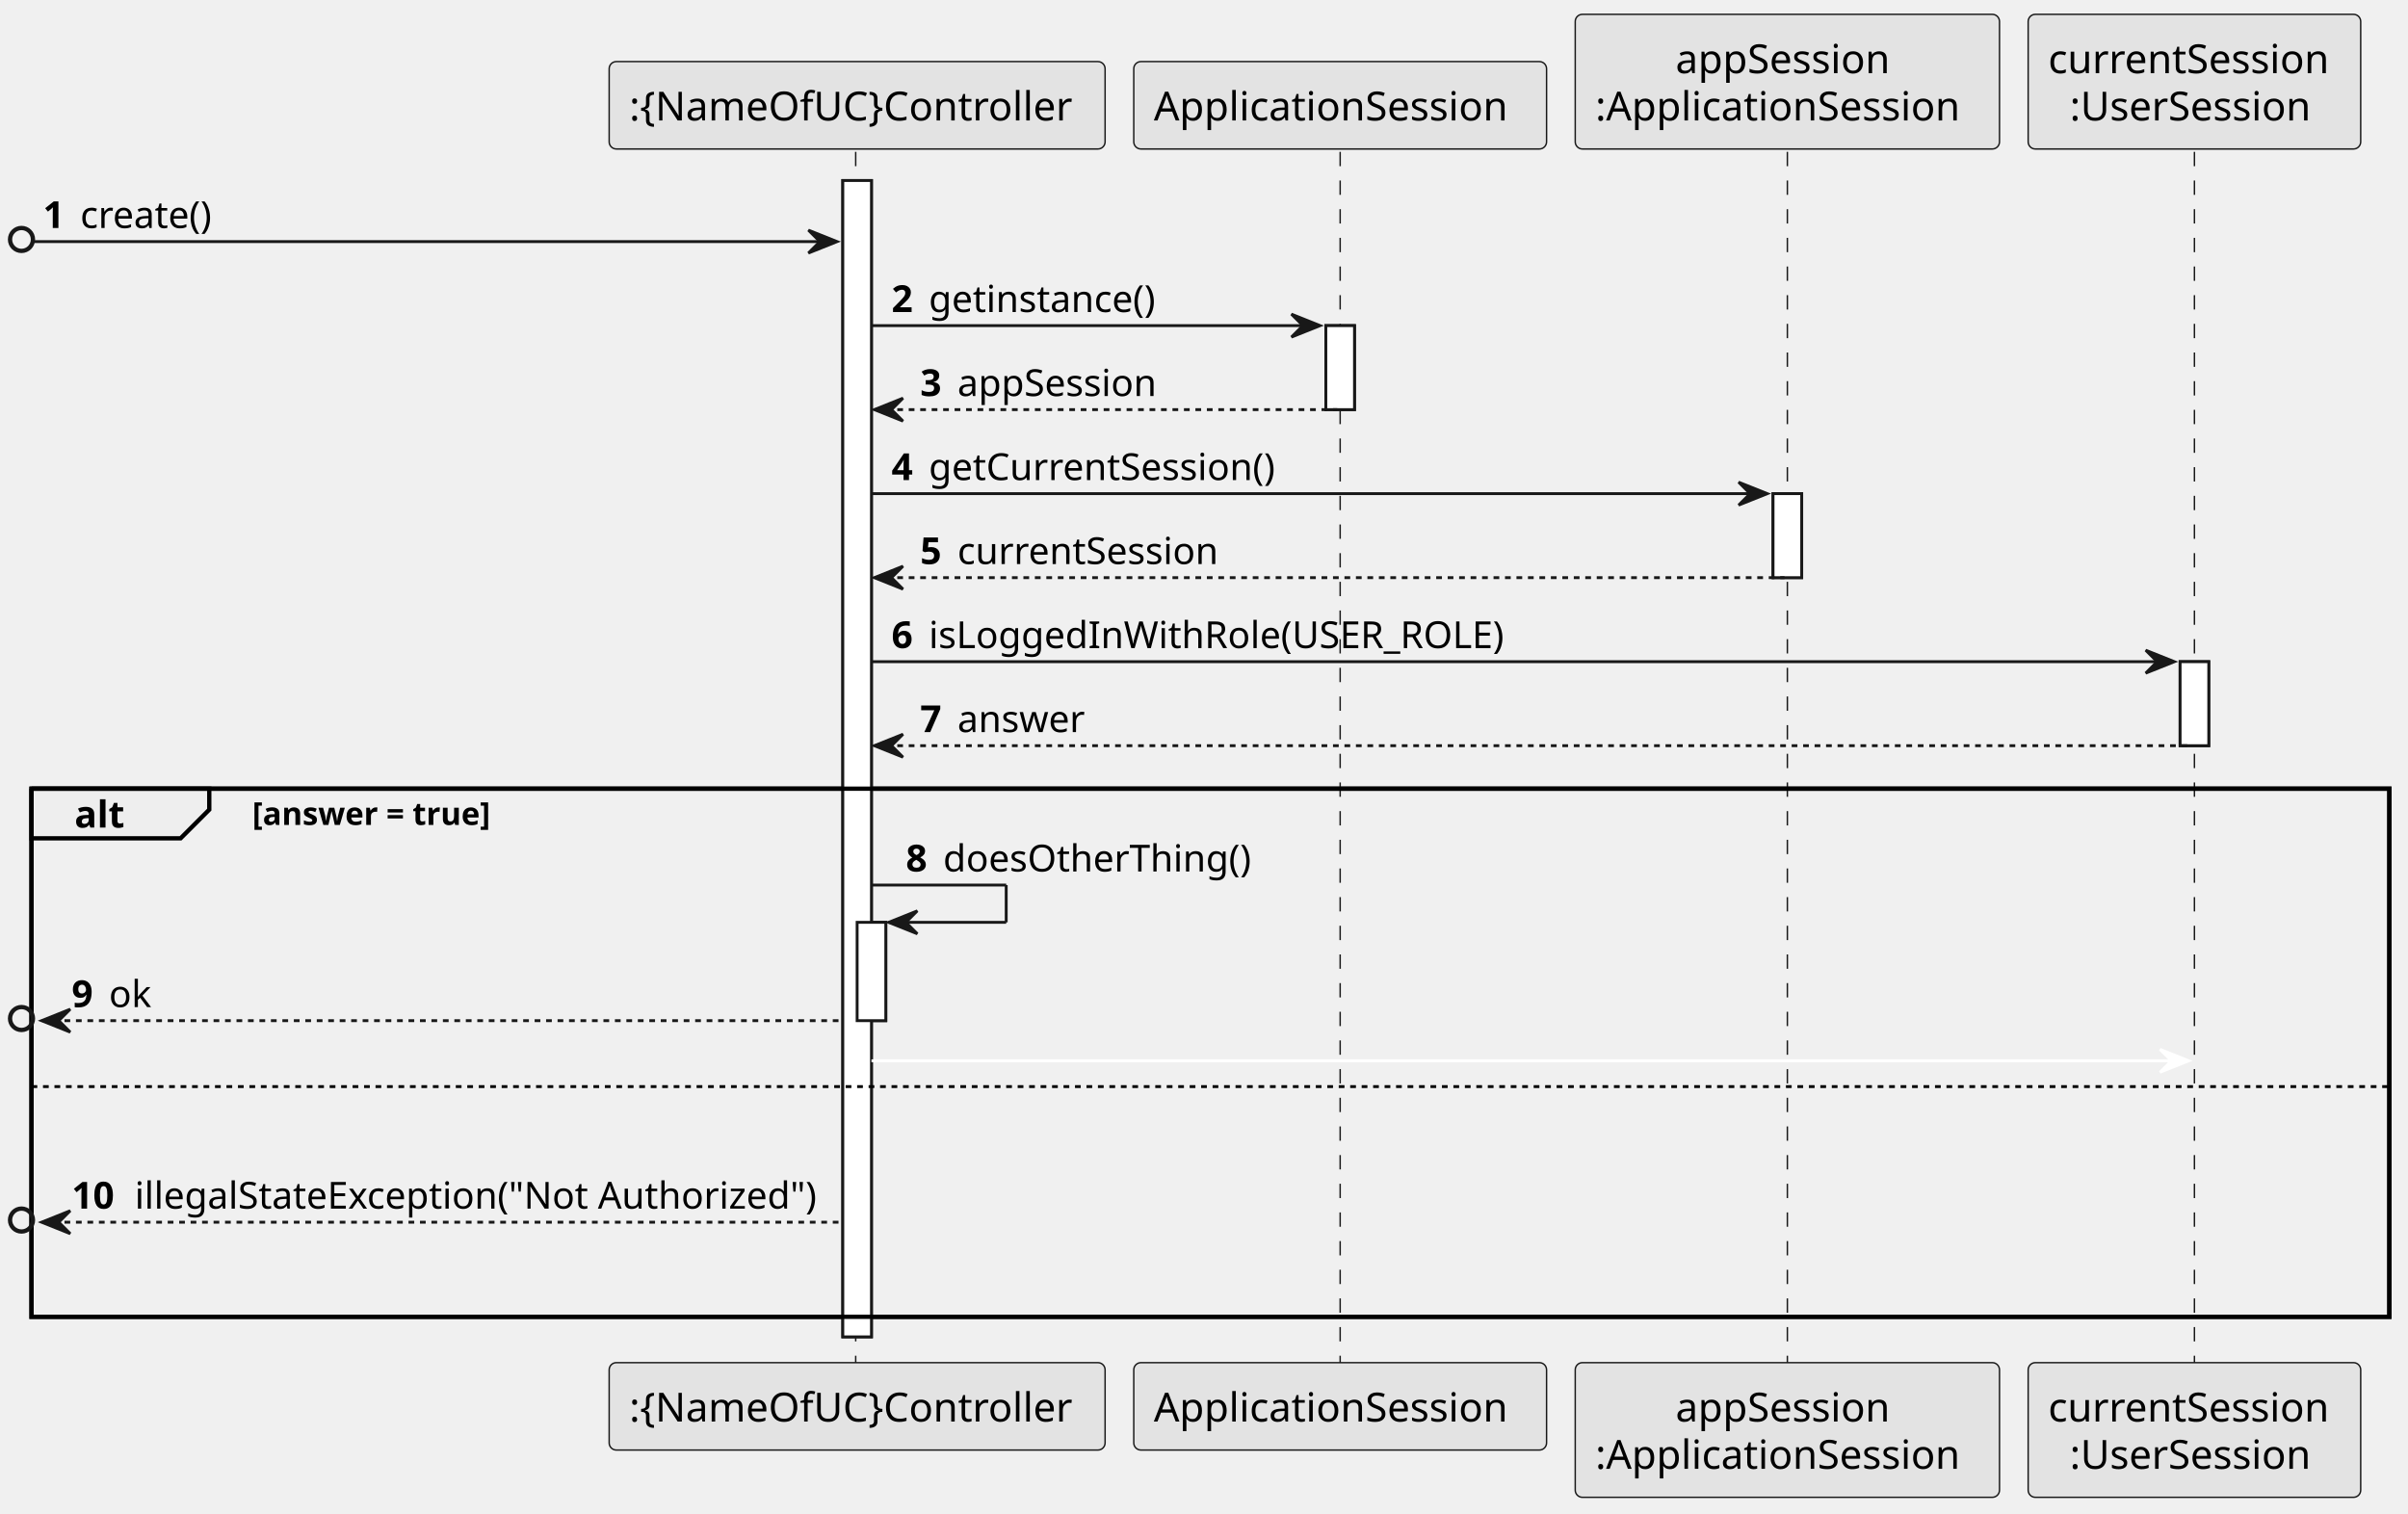
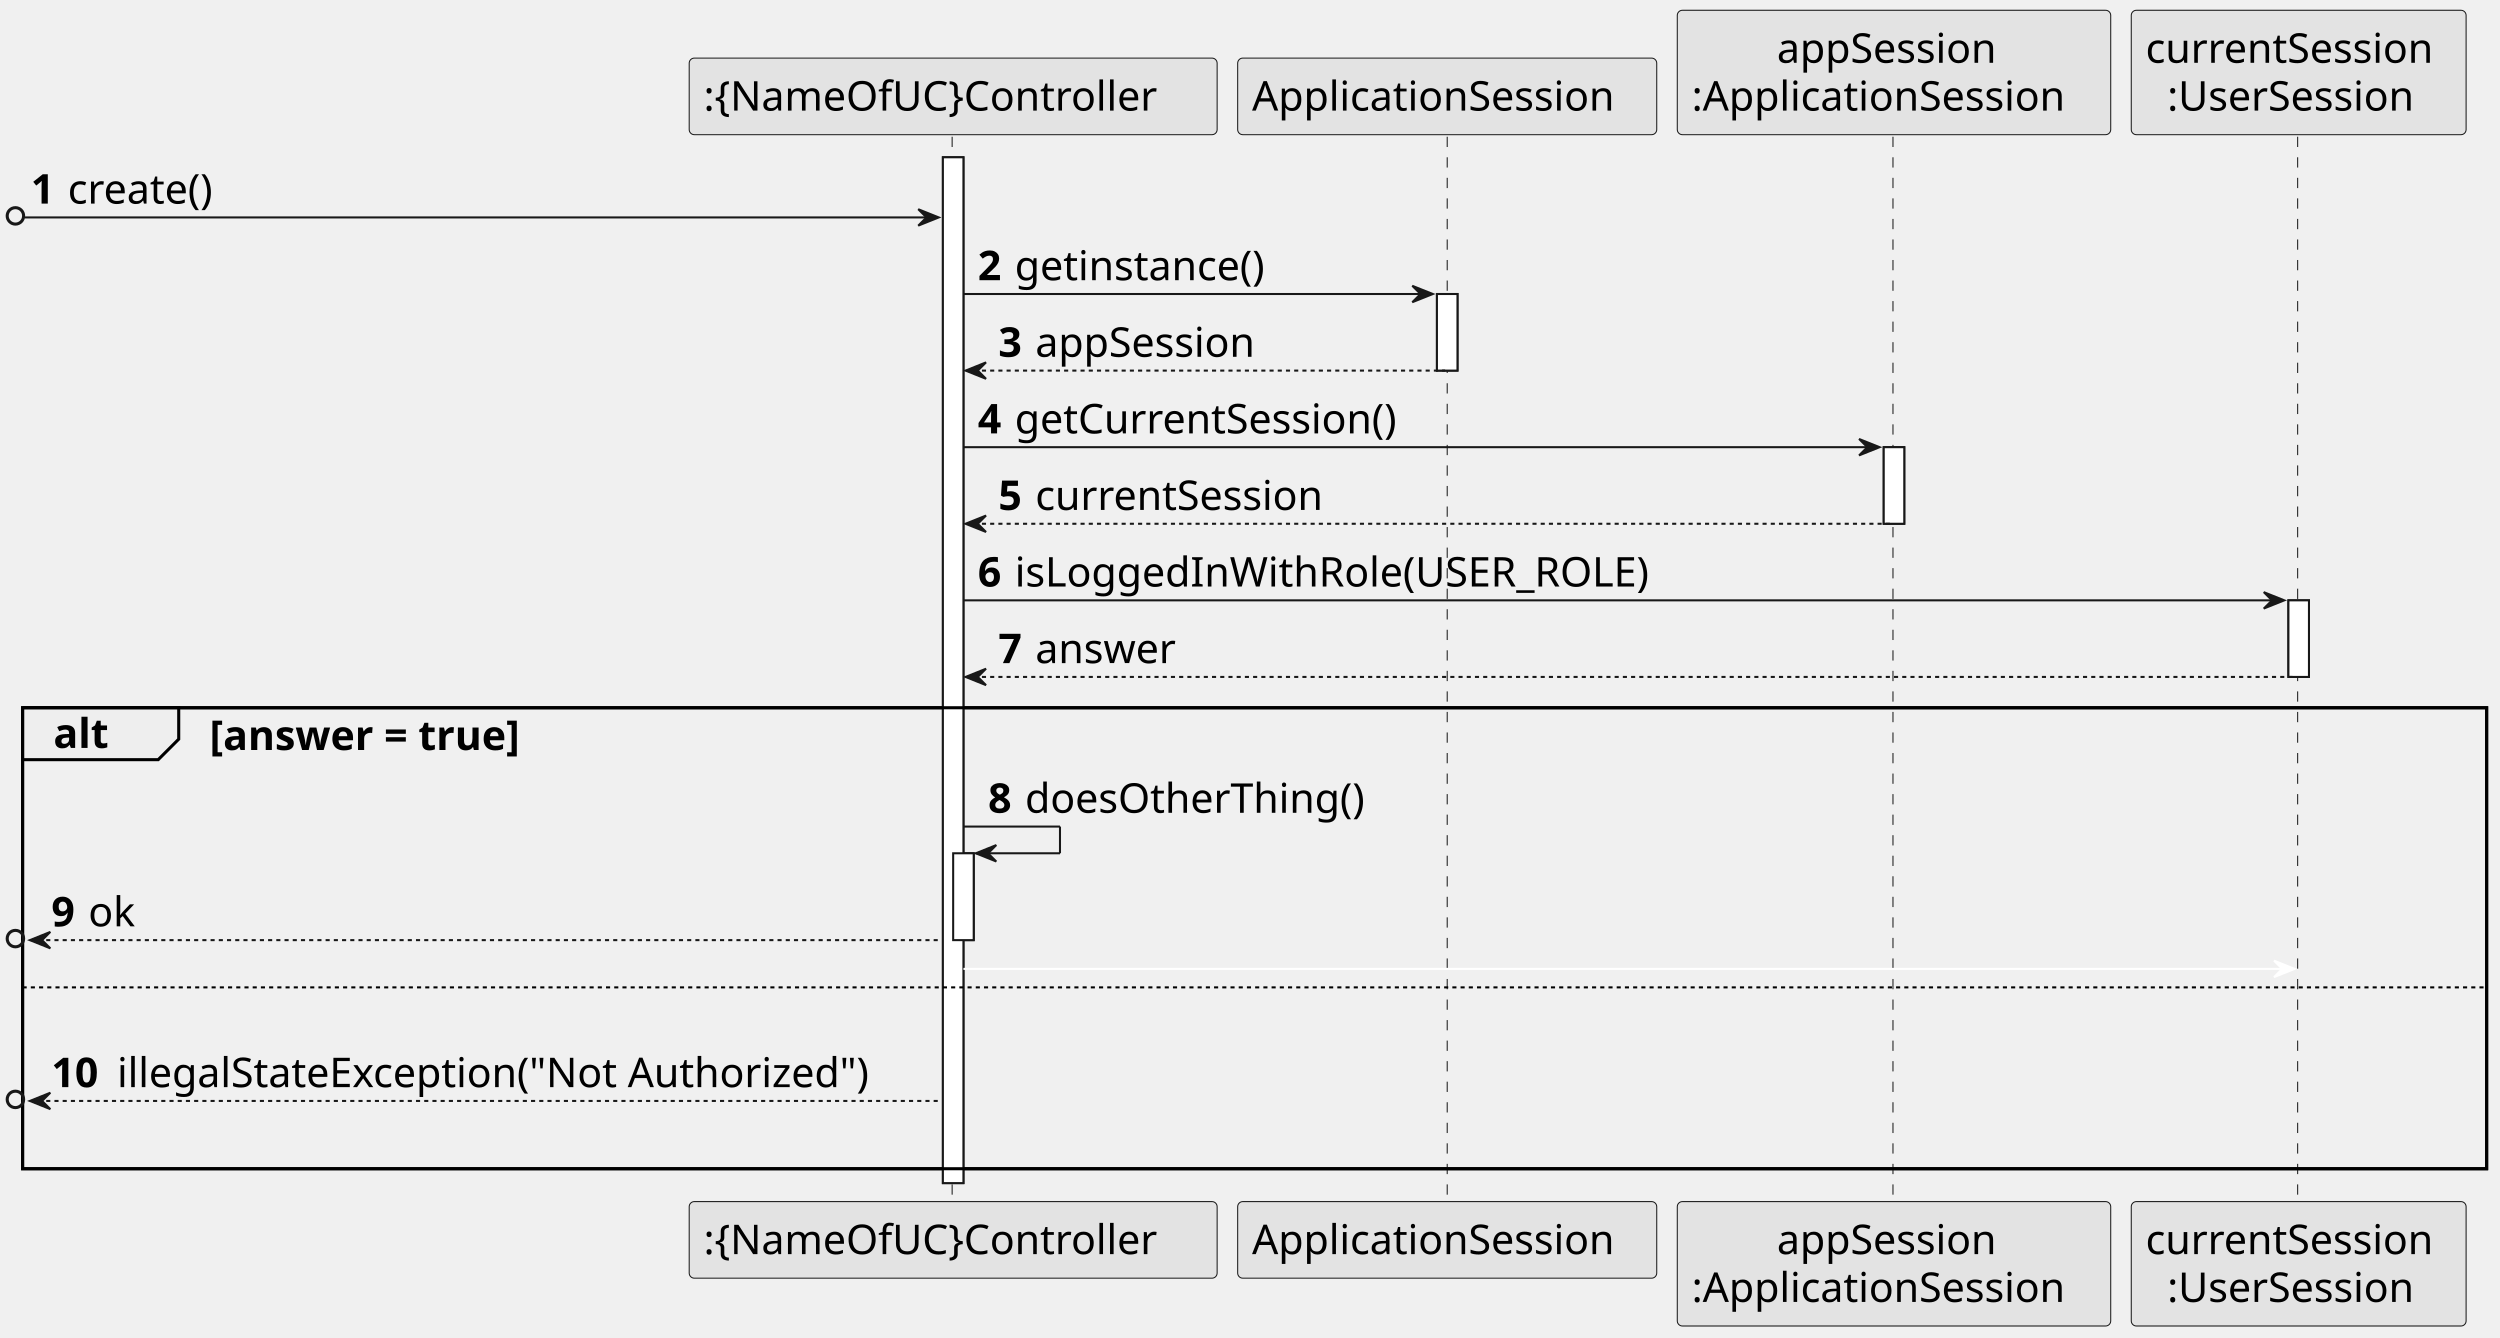
- <svg xmlns="http://www.w3.org/2000/svg" contentStyleType="text/css" height="528px" preserveAspectRatio="none" style="width:840px;height:528px;background:#FFFFFF;" version="1.1" viewBox="0 0 840 528" width="840px" zoomAndPan="magnify">
+ <svg xmlns="http://www.w3.org/2000/svg" contentStyleType="text/css" height="651px" preserveAspectRatio="none" style="width:1217px;height:651px;background:#FFFFFF;" version="1.1" viewBox="0 0 1217 651" width="1217px" zoomAndPan="magnify">
  <defs />
  <g>
-     <rect fill="#FFFFFF" height="403.416" style="stroke:#181818;stroke-width:1.0;" width="10" x="294" y="62.977" />
-     <rect fill="#FFFFFF" height="34.31" style="stroke:#181818;stroke-width:1.0;" width="10" x="299" y="321.772" />
-     <rect fill="#FFFFFF" height="29.311" style="stroke:#181818;stroke-width:1.0;" width="10" x="462.5" y="113.598" />
-     <rect fill="#FFFFFF" height="29.311" style="stroke:#181818;stroke-width:1.0;" width="10" x="618.5" y="172.219" />
-     <rect fill="#FFFFFF" height="29.311" style="stroke:#181818;stroke-width:1.0;" width="10" x="760.5" y="230.84" />
-     <rect fill="none" height="184.242" style="stroke:#000000;stroke-width:1.5;" width="822.5" x="11" y="275.15" />
-     <line style="stroke:#181818;stroke-width:0.5;stroke-dasharray:5.0,5.0;" x1="298.5" x2="298.5" y1="52.977" y2="476.393" />
-     <line style="stroke:#181818;stroke-width:0.5;stroke-dasharray:5.0,5.0;" x1="467.5" x2="467.5" y1="52.977" y2="476.393" />
-     <line style="stroke:#181818;stroke-width:0.5;stroke-dasharray:5.0,5.0;" x1="623.5" x2="623.5" y1="52.977" y2="476.393" />
-     <line style="stroke:#181818;stroke-width:0.5;stroke-dasharray:5.0,5.0;" x1="765.5" x2="765.5" y1="52.977" y2="476.393" />
-     <rect fill="#E3E3E3" height="30.488" rx="2.5" ry="2.5" style="stroke:#181818;stroke-width:0.5;" width="173" x="212.5" y="21.488" />
-     <text fill="#000000" font-family="sans-serif" font-size="14" lengthAdjust="spacing" textLength="159" x="219.5" y="42.023">:{NameOfUC}Controller</text>
-     <rect fill="#E3E3E3" height="30.488" rx="2.5" ry="2.5" style="stroke:#181818;stroke-width:0.5;" width="173" x="212.5" y="475.393" />
-     <text fill="#000000" font-family="sans-serif" font-size="14" lengthAdjust="spacing" textLength="159" x="219.5" y="495.928">:{NameOfUC}Controller</text>
-     <rect fill="#E3E3E3" height="30.488" rx="2.5" ry="2.5" style="stroke:#181818;stroke-width:0.5;" width="144" x="395.5" y="21.488" />
-     <text fill="#000000" font-family="sans-serif" font-size="14" lengthAdjust="spacing" textLength="130" x="402.5" y="42.023">ApplicationSession</text>
-     <rect fill="#E3E3E3" height="30.488" rx="2.5" ry="2.5" style="stroke:#181818;stroke-width:0.5;" width="144" x="395.5" y="475.393" />
-     <text fill="#000000" font-family="sans-serif" font-size="14" lengthAdjust="spacing" textLength="130" x="402.5" y="495.928">ApplicationSession</text>
-     <rect fill="#E3E3E3" height="46.977" rx="2.5" ry="2.5" style="stroke:#181818;stroke-width:0.5;" width="148" x="549.5" y="5" />
-     <text fill="#000000" font-family="sans-serif" font-size="14" lengthAdjust="spacing" textLength="78" x="584.5" y="25.535">appSession</text>
-     <text fill="#000000" font-family="sans-serif" font-size="14" lengthAdjust="spacing" textLength="134" x="556.5" y="42.023">:ApplicationSession</text>
-     <rect fill="#E3E3E3" height="46.977" rx="2.5" ry="2.5" style="stroke:#181818;stroke-width:0.5;" width="148" x="549.5" y="475.393" />
-     <text fill="#000000" font-family="sans-serif" font-size="14" lengthAdjust="spacing" textLength="78" x="584.5" y="495.928">appSession</text>
-     <text fill="#000000" font-family="sans-serif" font-size="14" lengthAdjust="spacing" textLength="134" x="556.5" y="512.416">:ApplicationSession</text>
-     <rect fill="#E3E3E3" height="46.977" rx="2.5" ry="2.5" style="stroke:#181818;stroke-width:0.5;" width="116" x="707.5" y="5" />
-     <text fill="#000000" font-family="sans-serif" font-size="14" lengthAdjust="spacing" textLength="102" x="714.5" y="25.535">currentSession</text>
-     <text fill="#000000" font-family="sans-serif" font-size="14" lengthAdjust="spacing" textLength="87" x="722" y="42.023">:UserSession</text>
-     <rect fill="#E3E3E3" height="46.977" rx="2.5" ry="2.5" style="stroke:#181818;stroke-width:0.5;" width="116" x="707.5" y="475.393" />
-     <text fill="#000000" font-family="sans-serif" font-size="14" lengthAdjust="spacing" textLength="102" x="714.5" y="495.928">currentSession</text>
-     <text fill="#000000" font-family="sans-serif" font-size="14" lengthAdjust="spacing" textLength="87" x="722" y="512.416">:UserSession</text>
-     <rect fill="#FFFFFF" height="403.416" style="stroke:#181818;stroke-width:1.0;" width="10" x="294" y="62.977" />
-     <rect fill="#FFFFFF" height="34.31" style="stroke:#181818;stroke-width:1.0;" width="10" x="299" y="321.772" />
-     <rect fill="#FFFFFF" height="29.311" style="stroke:#181818;stroke-width:1.0;" width="10" x="462.5" y="113.598" />
-     <rect fill="#FFFFFF" height="29.311" style="stroke:#181818;stroke-width:1.0;" width="10" x="618.5" y="172.219" />
-     <rect fill="#FFFFFF" height="29.311" style="stroke:#181818;stroke-width:1.0;" width="10" x="760.5" y="230.84" />
-     <ellipse cx="7.5" cy="83.537" fill="none" rx="4" ry="4" style="stroke:#181818;stroke-width:1.5;" />
-     <polygon fill="#181818" points="282,80.287,292,84.287,282,88.287,286,84.287" style="stroke:#181818;stroke-width:1.0;" />
-     <line style="stroke:#181818;stroke-width:1.0;" x1="12" x2="288" y1="84.287" y2="84.287" />
-     <text fill="#000000" font-family="sans-serif" font-size="13" font-weight="bold" lengthAdjust="spacing" textLength="9" x="15" y="79.545">1</text>
-     <text fill="#000000" font-family="sans-serif" font-size="13" lengthAdjust="spacing" textLength="46" x="28" y="79.545">create()</text>
-     <polygon fill="#181818" points="450.5,109.598,460.5,113.598,450.5,117.598,454.5,113.598" style="stroke:#181818;stroke-width:1.0;" />
-     <line style="stroke:#181818;stroke-width:1.0;" x1="304" x2="456.5" y1="113.598" y2="113.598" />
-     <text fill="#000000" font-family="sans-serif" font-size="13" font-weight="bold" lengthAdjust="spacing" textLength="9" x="311" y="108.856">2</text>
-     <text fill="#000000" font-family="sans-serif" font-size="13" lengthAdjust="spacing" textLength="81" x="324" y="108.856">getinstance()</text>
-     <polygon fill="#181818" points="315,138.908,305,142.908,315,146.908,311,142.908" style="stroke:#181818;stroke-width:1.0;" />
-     <line style="stroke:#181818;stroke-width:1.0;stroke-dasharray:2.0,2.0;" x1="309" x2="466.5" y1="142.908" y2="142.908" />
-     <text fill="#000000" font-family="sans-serif" font-size="13" font-weight="bold" lengthAdjust="spacing" textLength="9" x="321" y="138.166">3</text>
-     <text fill="#000000" font-family="sans-serif" font-size="13" lengthAdjust="spacing" textLength="71" x="334" y="138.166">appSession</text>
-     <polygon fill="#181818" points="606.5,168.219,616.5,172.219,606.5,176.219,610.5,172.219" style="stroke:#181818;stroke-width:1.0;" />
-     <line style="stroke:#181818;stroke-width:1.0;" x1="304" x2="612.5" y1="172.219" y2="172.219" />
-     <text fill="#000000" font-family="sans-serif" font-size="13" font-weight="bold" lengthAdjust="spacing" textLength="9" x="311" y="167.477">4</text>
-     <text fill="#000000" font-family="sans-serif" font-size="13" lengthAdjust="spacing" textLength="123" x="324" y="167.477">getCurrentSession()</text>
-     <polygon fill="#181818" points="315,197.529,305,201.529,315,205.529,311,201.529" style="stroke:#181818;stroke-width:1.0;" />
-     <line style="stroke:#181818;stroke-width:1.0;stroke-dasharray:2.0,2.0;" x1="309" x2="622.5" y1="201.529" y2="201.529" />
-     <text fill="#000000" font-family="sans-serif" font-size="13" font-weight="bold" lengthAdjust="spacing" textLength="9" x="321" y="196.787">5</text>
-     <text fill="#000000" font-family="sans-serif" font-size="13" lengthAdjust="spacing" textLength="93" x="334" y="196.787">currentSession</text>
-     <polygon fill="#181818" points="748.5,226.84,758.5,230.84,748.5,234.84,752.5,230.84" style="stroke:#181818;stroke-width:1.0;" />
-     <line style="stroke:#181818;stroke-width:1.0;" x1="304" x2="754.5" y1="230.84" y2="230.84" />
-     <text fill="#000000" font-family="sans-serif" font-size="13" font-weight="bold" lengthAdjust="spacing" textLength="9" x="311" y="226.098">6</text>
-     <text fill="#000000" font-family="sans-serif" font-size="13" lengthAdjust="spacing" textLength="202" x="324" y="226.098">isLoggedInWithRole(USER_ROLE)</text>
-     <polygon fill="#181818" points="315,256.15,305,260.15,315,264.15,311,260.15" style="stroke:#181818;stroke-width:1.0;" />
-     <line style="stroke:#181818;stroke-width:1.0;stroke-dasharray:2.0,2.0;" x1="309" x2="764.5" y1="260.15" y2="260.15" />
-     <text fill="#000000" font-family="sans-serif" font-size="13" font-weight="bold" lengthAdjust="spacing" textLength="9" x="321" y="255.408">7</text>
-     <text fill="#000000" font-family="sans-serif" font-size="13" lengthAdjust="spacing" textLength="44" x="334" y="255.408">answer</text>
-     <path d="M11,275.15 L73,275.15 L73,282.461 L63,292.461 L11,292.461 L11,275.15 " fill="#EEEEEE" style="stroke:#000000;stroke-width:1.5;" />
-     <rect fill="none" height="184.242" style="stroke:#000000;stroke-width:1.5;" width="822.5" x="11" y="275.15" />
-     <text fill="#000000" font-family="sans-serif" font-size="13" font-weight="bold" lengthAdjust="spacing" textLength="17" x="26" y="288.719">alt</text>
-     <text fill="#000000" font-family="sans-serif" font-size="11" font-weight="bold" lengthAdjust="spacing" textLength="86" x="88" y="287.785">[answer = true]</text>
-     <line style="stroke:#181818;stroke-width:1.0;" x1="304" x2="351" y1="308.772" y2="308.772" />
-     <line style="stroke:#181818;stroke-width:1.0;" x1="351" x2="351" y1="308.772" y2="321.772" />
-     <line style="stroke:#181818;stroke-width:1.0;" x1="310" x2="351" y1="321.772" y2="321.772" />
-     <polygon fill="#181818" points="320,317.772,310,321.772,320,325.772,316,321.772" style="stroke:#181818;stroke-width:1.0;" />
-     <text fill="#000000" font-family="sans-serif" font-size="13" font-weight="bold" lengthAdjust="spacing" textLength="9" x="316" y="304.029">8</text>
-     <text fill="#000000" font-family="sans-serif" font-size="13" lengthAdjust="spacing" textLength="109" x="329" y="304.029">doesOtherThing()</text>
-     <ellipse cx="7.5" cy="355.332" fill="none" rx="4" ry="4" style="stroke:#181818;stroke-width:1.5;" />
-     <polygon fill="#181818" points="24.5,352.082,14.5,356.082,24.5,360.082,20.5,356.082" style="stroke:#181818;stroke-width:1.0;" />
-     <line style="stroke:#181818;stroke-width:1.0;stroke-dasharray:2.0,2.0;" x1="22.5" x2="293" y1="356.082" y2="356.082" />
-     <text fill="#000000" font-family="sans-serif" font-size="13" font-weight="bold" lengthAdjust="spacing" textLength="9" x="25" y="351.34">9</text>
-     <text fill="#000000" font-family="sans-serif" font-size="13" lengthAdjust="spacing" textLength="16" x="38" y="351.34">ok</text>
-     <polygon fill="#FFFFFF" points="753.5,366.082,763.5,370.082,753.5,374.082,757.5,370.082" style="stroke:#FFFFFF;stroke-width:1.0;" />
-     <line style="stroke:#FFFFFF;stroke-width:1.0;" x1="304" x2="759.5" y1="370.082" y2="370.082" />
-     <line style="stroke:#000000;stroke-width:1.0;stroke-dasharray:2.0,2.0;" x1="11" x2="833.5" y1="379.082" y2="379.082" />
-     <ellipse cx="7.5" cy="425.643" fill="none" rx="4" ry="4" style="stroke:#181818;stroke-width:1.5;" />
-     <polygon fill="#181818" points="24.5,422.393,14.5,426.393,24.5,430.393,20.5,426.393" style="stroke:#181818;stroke-width:1.0;" />
-     <line style="stroke:#181818;stroke-width:1.0;stroke-dasharray:2.0,2.0;" x1="22.5" x2="293" y1="426.393" y2="426.393" />
-     <text fill="#000000" font-family="sans-serif" font-size="13" font-weight="bold" lengthAdjust="spacing" textLength="18" x="25" y="421.65">10</text>
-     <text fill="#000000" font-family="sans-serif" font-size="13" lengthAdjust="spacing" textLength="245" x="47" y="421.65">illegalStateException("Not Authorized")</text>
+     <rect fill="#FFFFFF" height="499.375" style="stroke:#181818;stroke-width:1.0;" width="10" x="459" y="76.562" />
+     <rect fill="#FFFFFF" height="42.281" style="stroke:#181818;stroke-width:1.0;" width="10" x="464" y="415.375" />
+     <rect fill="#FFFFFF" height="37.281" style="stroke:#181818;stroke-width:1.0;" width="10" x="699.5" y="143.125" />
+     <rect fill="#FFFFFF" height="37.281" style="stroke:#181818;stroke-width:1.0;" width="10" x="917" y="217.688" />
+     <rect fill="#FFFFFF" height="37.281" style="stroke:#181818;stroke-width:1.0;" width="10" x="1114" y="292.25" />
+     <rect fill="none" height="224.406" style="stroke:#000000;stroke-width:1.5;" width="1199.5" x="11" y="344.531" />
+     <line style="stroke:#181818;stroke-width:0.5;stroke-dasharray:5.0,5.0;" x1="463.5" x2="463.5" y1="66.562" y2="585.938" />
+     <line style="stroke:#181818;stroke-width:0.5;stroke-dasharray:5.0,5.0;" x1="704.5" x2="704.5" y1="66.562" y2="585.938" />
+     <line style="stroke:#181818;stroke-width:0.5;stroke-dasharray:5.0,5.0;" x1="921.5" x2="921.5" y1="66.562" y2="585.938" />
+     <line style="stroke:#181818;stroke-width:0.5;stroke-dasharray:5.0,5.0;" x1="1118.5" x2="1118.5" y1="66.562" y2="585.938" />
+     <rect fill="#E3E3E3" height="37.281" rx="2.5" ry="2.5" style="stroke:#181818;stroke-width:0.5;" width="257" x="335.5" y="28.281" />
+     <text fill="#000000" font-family="sans-serif" font-size="20" lengthAdjust="spacing" textLength="243" x="342.5" y="53.846">:{NameOfUC}Controller</text>
+     <rect fill="#E3E3E3" height="37.281" rx="2.5" ry="2.5" style="stroke:#181818;stroke-width:0.5;" width="257" x="335.5" y="584.938" />
+     <text fill="#000000" font-family="sans-serif" font-size="20" lengthAdjust="spacing" textLength="243" x="342.5" y="610.502">:{NameOfUC}Controller</text>
+     <rect fill="#E3E3E3" height="37.281" rx="2.5" ry="2.5" style="stroke:#181818;stroke-width:0.5;" width="204" x="602.5" y="28.281" />
+     <text fill="#000000" font-family="sans-serif" font-size="20" lengthAdjust="spacing" textLength="190" x="609.5" y="53.846">ApplicationSession</text>
+     <rect fill="#E3E3E3" height="37.281" rx="2.5" ry="2.5" style="stroke:#181818;stroke-width:0.5;" width="204" x="602.5" y="584.938" />
+     <text fill="#000000" font-family="sans-serif" font-size="20" lengthAdjust="spacing" textLength="190" x="609.5" y="610.502">ApplicationSession</text>
+     <rect fill="#E3E3E3" height="60.562" rx="2.5" ry="2.5" style="stroke:#181818;stroke-width:0.5;" width="211" x="816.5" y="5" />
+     <text fill="#000000" font-family="sans-serif" font-size="20" lengthAdjust="spacing" textLength="114" x="865" y="30.564">appSession</text>
+     <text fill="#000000" font-family="sans-serif" font-size="20" lengthAdjust="spacing" textLength="197" x="823.5" y="53.846">:ApplicationSession</text>
+     <rect fill="#E3E3E3" height="60.562" rx="2.5" ry="2.5" style="stroke:#181818;stroke-width:0.5;" width="211" x="816.5" y="584.938" />
+     <text fill="#000000" font-family="sans-serif" font-size="20" lengthAdjust="spacing" textLength="114" x="865" y="610.502">appSession</text>
+     <text fill="#000000" font-family="sans-serif" font-size="20" lengthAdjust="spacing" textLength="197" x="823.5" y="633.783">:ApplicationSession</text>
+     <rect fill="#E3E3E3" height="60.562" rx="2.5" ry="2.5" style="stroke:#181818;stroke-width:0.5;" width="163" x="1037.5" y="5" />
+     <text fill="#000000" font-family="sans-serif" font-size="20" lengthAdjust="spacing" textLength="149" x="1044.5" y="30.564">currentSession</text>
+     <text fill="#000000" font-family="sans-serif" font-size="20" lengthAdjust="spacing" textLength="128" x="1055" y="53.846">:UserSession</text>
+     <rect fill="#E3E3E3" height="60.562" rx="2.5" ry="2.5" style="stroke:#181818;stroke-width:0.5;" width="163" x="1037.5" y="584.938" />
+     <text fill="#000000" font-family="sans-serif" font-size="20" lengthAdjust="spacing" textLength="149" x="1044.5" y="610.502">currentSession</text>
+     <text fill="#000000" font-family="sans-serif" font-size="20" lengthAdjust="spacing" textLength="128" x="1055" y="633.783">:UserSession</text>
+     <rect fill="#FFFFFF" height="499.375" style="stroke:#181818;stroke-width:1.0;" width="10" x="459" y="76.562" />
+     <rect fill="#FFFFFF" height="42.281" style="stroke:#181818;stroke-width:1.0;" width="10" x="464" y="415.375" />
+     <rect fill="#FFFFFF" height="37.281" style="stroke:#181818;stroke-width:1.0;" width="10" x="699.5" y="143.125" />
+     <rect fill="#FFFFFF" height="37.281" style="stroke:#181818;stroke-width:1.0;" width="10" x="917" y="217.688" />
+     <rect fill="#FFFFFF" height="37.281" style="stroke:#181818;stroke-width:1.0;" width="10" x="1114" y="292.25" />
+     <ellipse cx="7.5" cy="105.094" fill="none" rx="4" ry="4" style="stroke:#181818;stroke-width:1.5;" />
+     <polygon fill="#181818" points="447,101.844,457,105.844,447,109.844,451,105.844" style="stroke:#181818;stroke-width:1.0;" />
+     <line style="stroke:#181818;stroke-width:1.0;" x1="12" x2="453" y1="105.844" y2="105.844" />
+     <text fill="#000000" font-family="sans-serif" font-size="20" font-weight="bold" lengthAdjust="spacing" textLength="14" x="15" y="99.127">1</text>
+     <text fill="#000000" font-family="sans-serif" font-size="20" lengthAdjust="spacing" textLength="79" x="33" y="99.127">create()</text>
+     <polygon fill="#181818" points="687.5,139.125,697.5,143.125,687.5,147.125,691.5,143.125" style="stroke:#181818;stroke-width:1.0;" />
+     <line style="stroke:#181818;stroke-width:1.0;" x1="469" x2="693.5" y1="143.125" y2="143.125" />
+     <text fill="#000000" font-family="sans-serif" font-size="20" font-weight="bold" lengthAdjust="spacing" textLength="14" x="476" y="136.408">2</text>
+     <text fill="#000000" font-family="sans-serif" font-size="20" lengthAdjust="spacing" textLength="134" x="494" y="136.408">getinstance()</text>
+     <polygon fill="#181818" points="480,176.406,470,180.406,480,184.406,476,180.406" style="stroke:#181818;stroke-width:1.0;" />
+     <line style="stroke:#181818;stroke-width:1.0;stroke-dasharray:2.0,2.0;" x1="474" x2="703.5" y1="180.406" y2="180.406" />
+     <text fill="#000000" font-family="sans-serif" font-size="20" font-weight="bold" lengthAdjust="spacing" textLength="14" x="486" y="173.69">3</text>
+     <text fill="#000000" font-family="sans-serif" font-size="20" lengthAdjust="spacing" textLength="114" x="504" y="173.69">appSession</text>
+     <polygon fill="#181818" points="905,213.688,915,217.688,905,221.688,909,217.688" style="stroke:#181818;stroke-width:1.0;" />
+     <line style="stroke:#181818;stroke-width:1.0;" x1="469" x2="911" y1="217.688" y2="217.688" />
+     <text fill="#000000" font-family="sans-serif" font-size="20" font-weight="bold" lengthAdjust="spacing" textLength="14" x="476" y="210.971">4</text>
+     <text fill="#000000" font-family="sans-serif" font-size="20" lengthAdjust="spacing" textLength="201" x="494" y="210.971">getCurrentSession()</text>
+     <polygon fill="#181818" points="480,250.969,470,254.969,480,258.969,476,254.969" style="stroke:#181818;stroke-width:1.0;" />
+     <line style="stroke:#181818;stroke-width:1.0;stroke-dasharray:2.0,2.0;" x1="474" x2="921" y1="254.969" y2="254.969" />
+     <text fill="#000000" font-family="sans-serif" font-size="20" font-weight="bold" lengthAdjust="spacing" textLength="14" x="486" y="248.252">5</text>
+     <text fill="#000000" font-family="sans-serif" font-size="20" lengthAdjust="spacing" textLength="149" x="504" y="248.252">currentSession</text>
+     <polygon fill="#181818" points="1102,288.25,1112,292.25,1102,296.25,1106,292.25" style="stroke:#181818;stroke-width:1.0;" />
+     <line style="stroke:#181818;stroke-width:1.0;" x1="469" x2="1108" y1="292.25" y2="292.25" />
+     <text fill="#000000" font-family="sans-serif" font-size="20" font-weight="bold" lengthAdjust="spacing" textLength="14" x="476" y="285.533">6</text>
+     <text fill="#000000" font-family="sans-serif" font-size="20" lengthAdjust="spacing" textLength="335" x="494" y="285.533">isLoggedInWithRole(USER_ROLE)</text>
+     <polygon fill="#181818" points="480,325.531,470,329.531,480,333.531,476,329.531" style="stroke:#181818;stroke-width:1.0;" />
+     <line style="stroke:#181818;stroke-width:1.0;stroke-dasharray:2.0,2.0;" x1="474" x2="1118" y1="329.531" y2="329.531" />
+     <text fill="#000000" font-family="sans-serif" font-size="20" font-weight="bold" lengthAdjust="spacing" textLength="14" x="486" y="322.815">7</text>
+     <text fill="#000000" font-family="sans-serif" font-size="20" lengthAdjust="spacing" textLength="72" x="504" y="322.815">answer</text>
+     <path d="M11,344.531 L87,344.531 L87,359.812 L77,369.812 L11,369.812 L11,344.531 " fill="#EEEEEE" style="stroke:#000000;stroke-width:1.5;" />
+     <rect fill="none" height="224.406" style="stroke:#000000;stroke-width:1.5;" width="1199.5" x="11" y="344.531" />
+     <text fill="#000000" font-family="sans-serif" font-size="20" font-weight="bold" lengthAdjust="spacing" textLength="31" x="26" y="364.096">alt</text>
+     <text fill="#000000" font-family="sans-serif" font-size="20" font-weight="bold" lengthAdjust="spacing" textLength="179" x="102" y="365.096">[answer = true]</text>
+     <line style="stroke:#181818;stroke-width:1.0;" x1="469" x2="516" y1="402.375" y2="402.375" />
+     <line style="stroke:#181818;stroke-width:1.0;" x1="516" x2="516" y1="402.375" y2="415.375" />
+     <line style="stroke:#181818;stroke-width:1.0;" x1="475" x2="516" y1="415.375" y2="415.375" />
+     <polygon fill="#181818" points="485,411.375,475,415.375,485,419.375,481,415.375" style="stroke:#181818;stroke-width:1.0;" />
+     <text fill="#000000" font-family="sans-serif" font-size="20" font-weight="bold" lengthAdjust="spacing" textLength="14" x="481" y="395.658">8</text>
+     <text fill="#000000" font-family="sans-serif" font-size="20" lengthAdjust="spacing" textLength="177" x="499" y="395.658">doesOtherThing()</text>
+     <ellipse cx="7.5" cy="456.906" fill="none" rx="4" ry="4" style="stroke:#181818;stroke-width:1.5;" />
+     <polygon fill="#181818" points="24.5,453.656,14.5,457.656,24.5,461.656,20.5,457.656" style="stroke:#181818;stroke-width:1.0;" />
+     <line style="stroke:#181818;stroke-width:1.0;stroke-dasharray:2.0,2.0;" x1="22.5" x2="458" y1="457.656" y2="457.656" />
+     <text fill="#000000" font-family="sans-serif" font-size="20" font-weight="bold" lengthAdjust="spacing" textLength="14" x="25" y="450.94">9</text>
+     <text fill="#000000" font-family="sans-serif" font-size="20" lengthAdjust="spacing" textLength="24" x="43" y="450.94">ok</text>
+     <polygon fill="#FFFFFF" points="1107,467.656,1117,471.656,1107,475.656,1111,471.656" style="stroke:#FFFFFF;stroke-width:1.0;" />
+     <line style="stroke:#FFFFFF;stroke-width:1.0;" x1="469" x2="1113" y1="471.656" y2="471.656" />
+     <line style="stroke:#000000;stroke-width:1.0;stroke-dasharray:2.0,2.0;" x1="11" x2="1210.5" y1="480.656" y2="480.656" />
+     <ellipse cx="7.5" cy="535.188" fill="none" rx="4" ry="4" style="stroke:#181818;stroke-width:1.5;" />
+     <polygon fill="#181818" points="24.5,531.938,14.5,535.938,24.5,539.938,20.5,535.938" style="stroke:#181818;stroke-width:1.0;" />
+     <line style="stroke:#181818;stroke-width:1.0;stroke-dasharray:2.0,2.0;" x1="22.5" x2="458" y1="535.938" y2="535.938" />
+     <text fill="#000000" font-family="sans-serif" font-size="20" font-weight="bold" lengthAdjust="spacing" textLength="28" x="25" y="529.221">10</text>
+     <text fill="#000000" font-family="sans-serif" font-size="20" lengthAdjust="spacing" textLength="400" x="57" y="529.221">illegalStateException("Not Authorized")</text>
  </g>
</svg>
